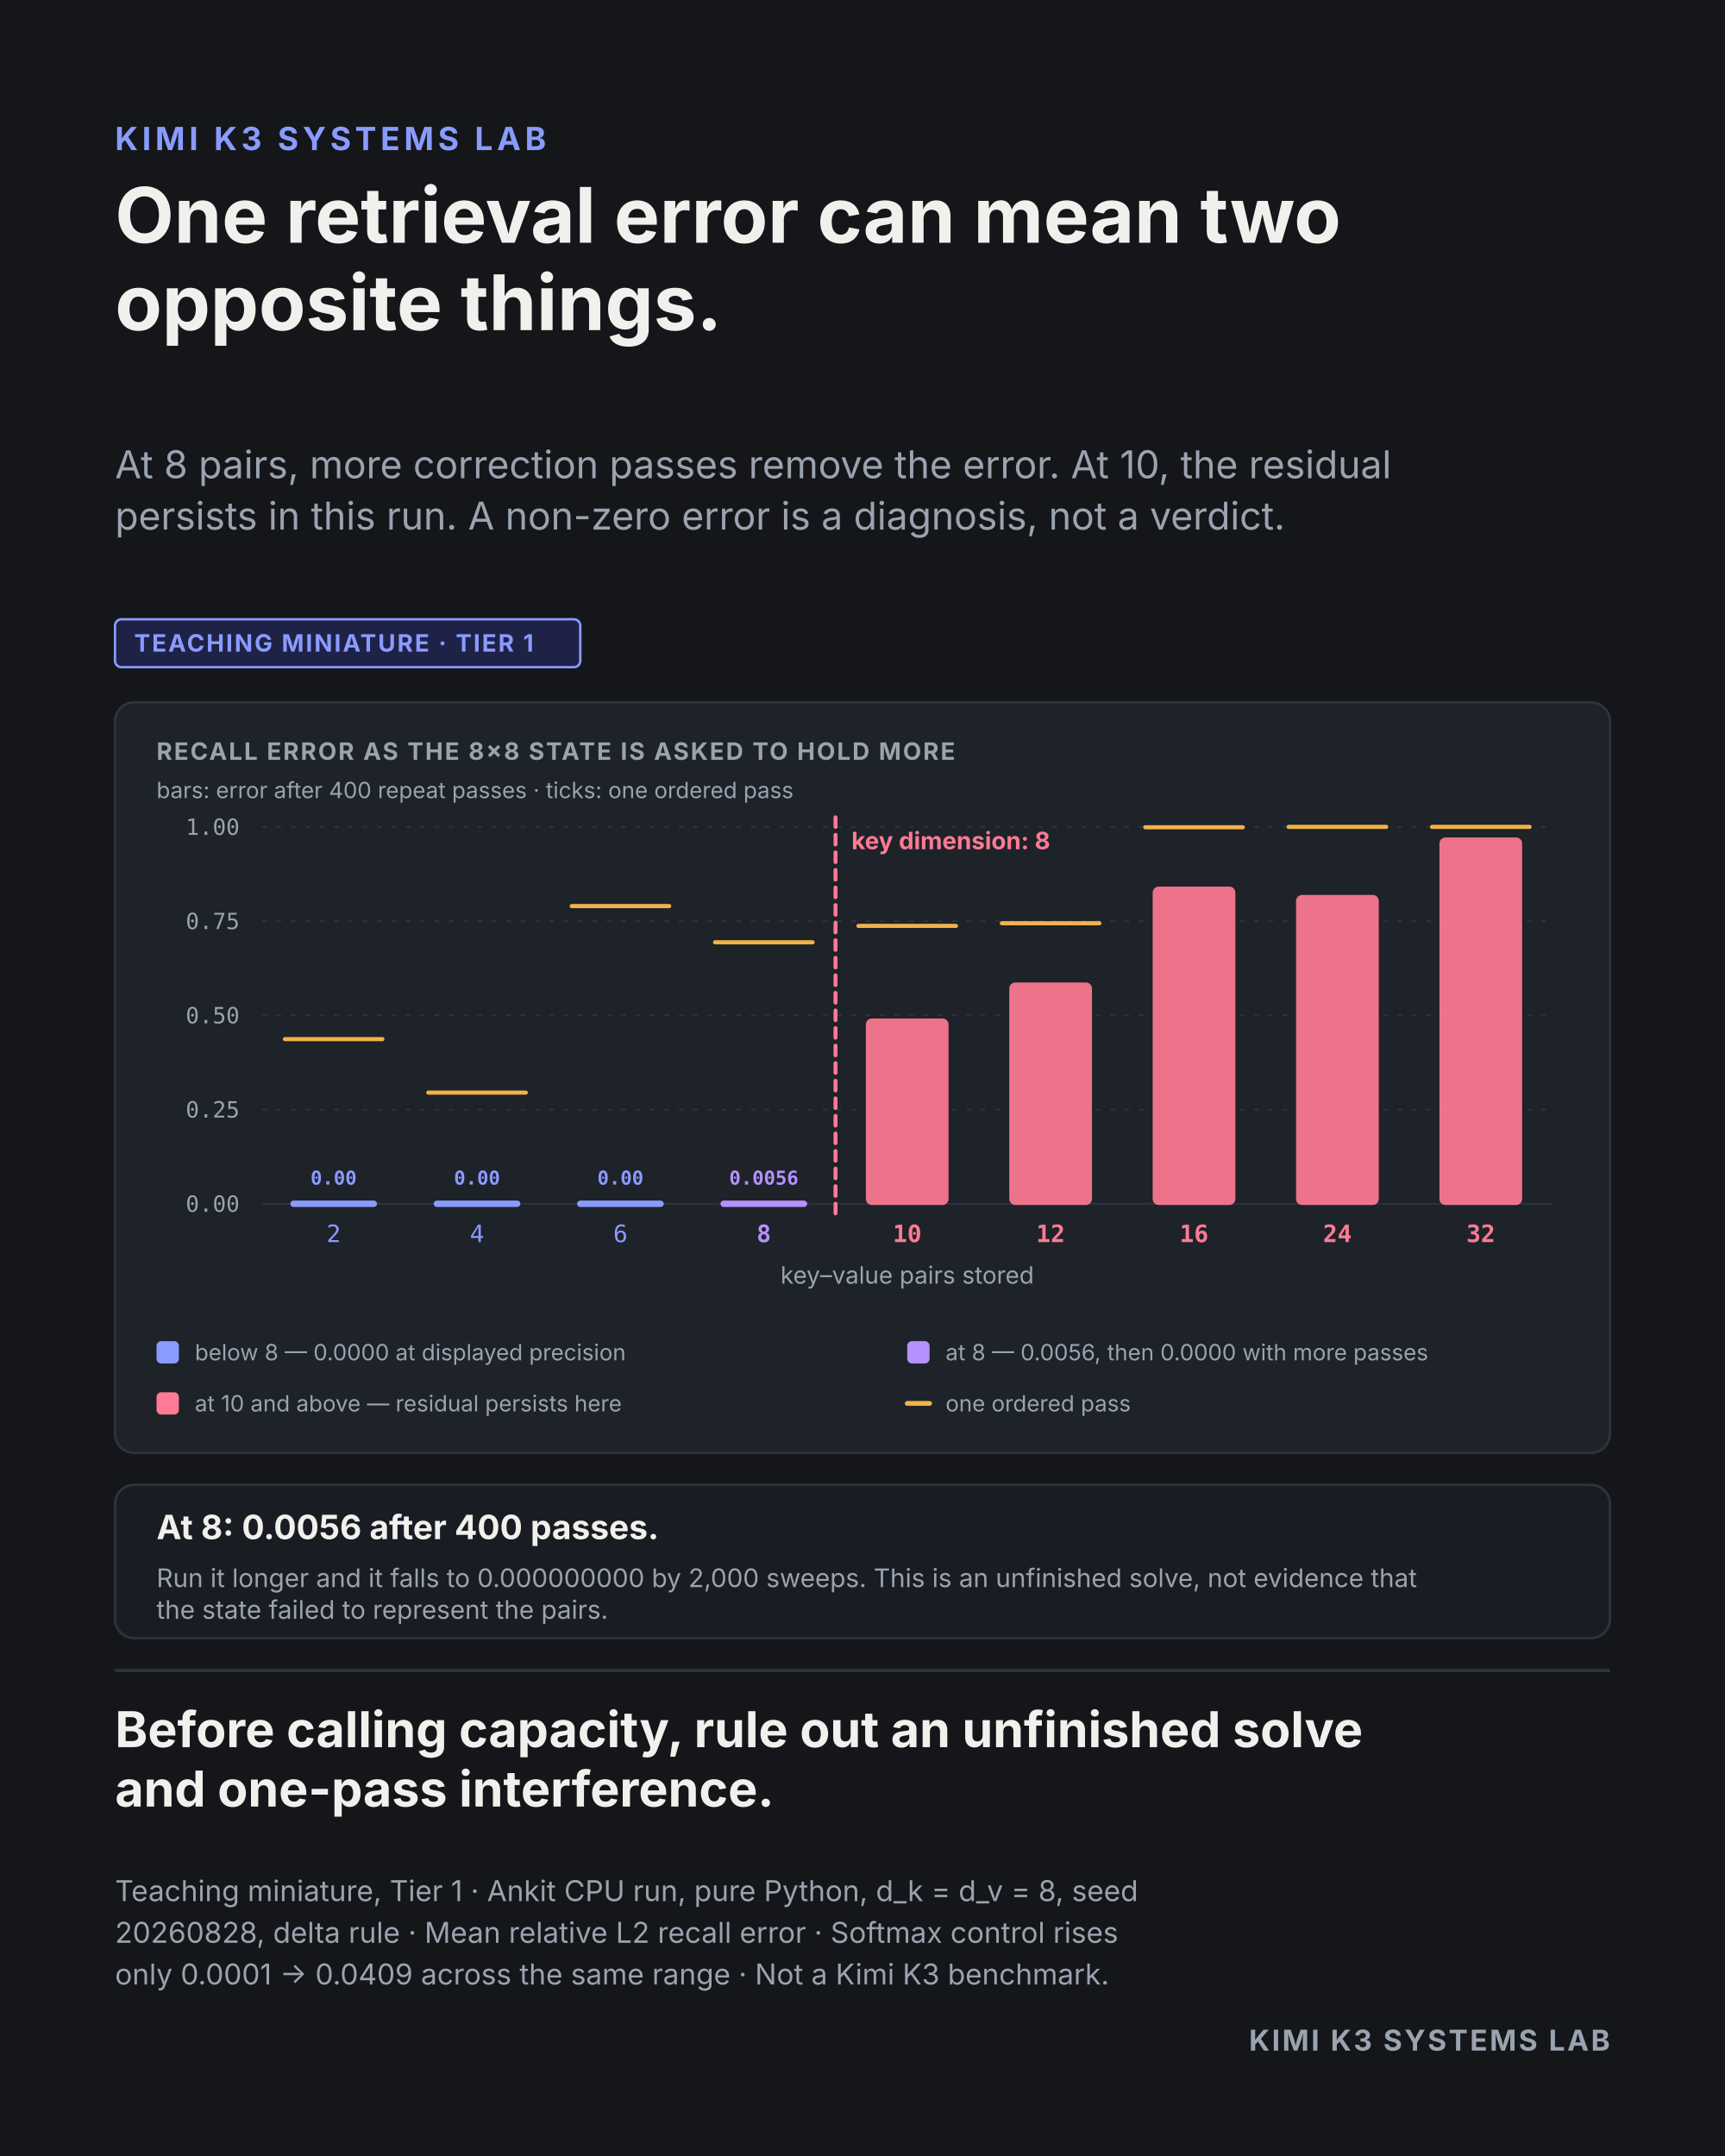
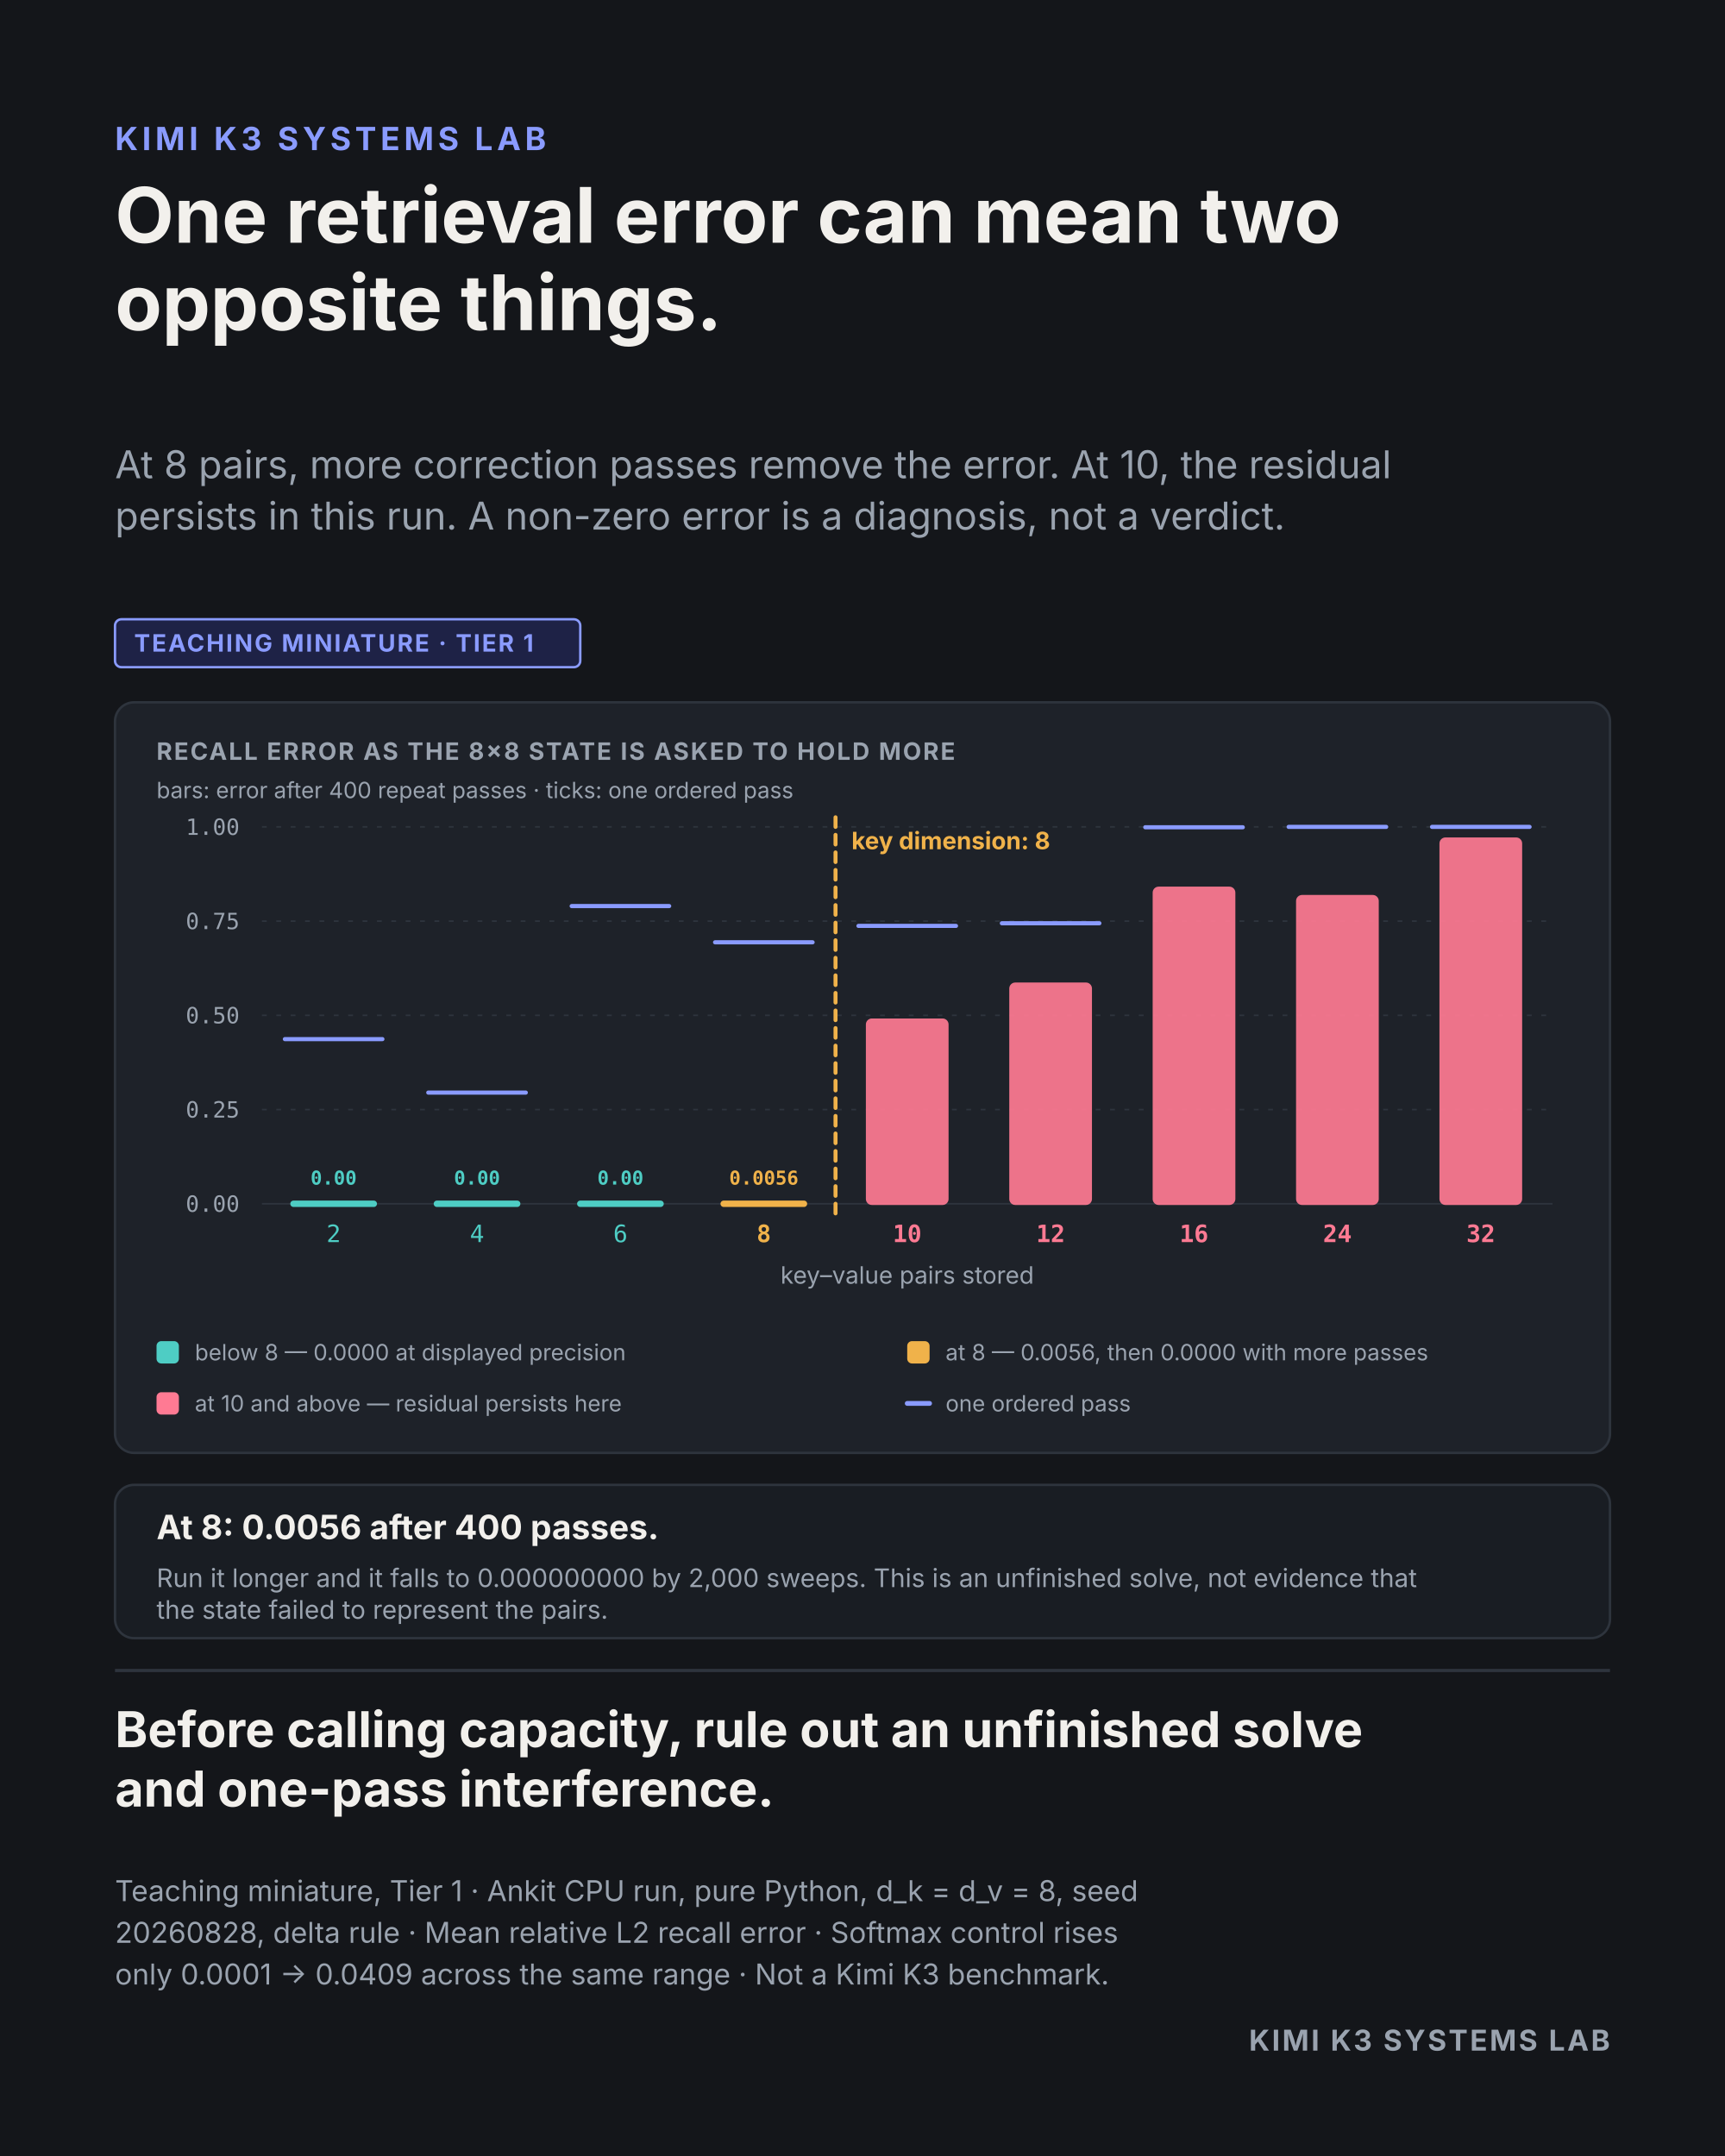
<svg xmlns="http://www.w3.org/2000/svg" width="1080" height="1350" viewBox="0 0 1080 1350" role="img">
  <defs>
    <marker id="ar-cobalt" viewBox="0 0 10 10" refX="8.5" refY="5" markerWidth="6.5" markerHeight="6.5" orient="auto-start-reverse">
      <path d="M 0 1 L 9 5 L 0 9 z" fill="#8A9BFF" />
    </marker>
    <marker id="ar-violet" viewBox="0 0 10 10" refX="8.5" refY="5" markerWidth="6.5" markerHeight="6.5" orient="auto-start-reverse">
      <path d="M 0 1 L 9 5 L 0 9 z" fill="#B491FF" />
    </marker>
    <marker id="ar-amber" viewBox="0 0 10 10" refX="8.5" refY="5" markerWidth="6.5" markerHeight="6.5" orient="auto-start-reverse">
      <path d="M 0 1 L 9 5 L 0 9 z" fill="#F0B24A" />
    </marker>
    <marker id="ar-rose" viewBox="0 0 10 10" refX="8.5" refY="5" markerWidth="6.5" markerHeight="6.5" orient="auto-start-reverse">
      <path d="M 0 1 L 9 5 L 0 9 z" fill="#FF7A93" />
    </marker>
    <marker id="ar-teal" viewBox="0 0 10 10" refX="8.5" refY="5" markerWidth="6.5" markerHeight="6.5" orient="auto-start-reverse">
      <path d="M 0 1 L 9 5 L 0 9 z" fill="#4ECDC4" />
    </marker>
    <marker id="ar-muted" viewBox="0 0 10 10" refX="8.5" refY="5" markerWidth="6.5" markerHeight="6.5" orient="auto-start-reverse">
      <path d="M 0 1 L 9 5 L 0 9 z" fill="#9AA3AF" />
    </marker>
  </defs>
  <rect x="0" y="0" width="1080" height="1350" rx="0" fill="#14161A" stroke="none" stroke-width="1" opacity="1" />
  <text x="72" y="94" font-family="'Inter','Helvetica Neue',Helvetica,Arial,sans-serif" font-size="20" font-weight="700" fill="#8A9BFF" text-anchor="start" letter-spacing="2.6" opacity="1">KIMI K3 SYSTEMS LAB</text>
  <text x="72" y="152" font-family="'Inter','Helvetica Neue',Helvetica,Arial,sans-serif" font-size="48" font-weight="700" fill="#F2F0EC" text-anchor="start" letter-spacing="0" opacity="1">One retrieval error can mean two</text>
  <text x="72" y="206.72" font-family="'Inter','Helvetica Neue',Helvetica,Arial,sans-serif" font-size="48" font-weight="700" fill="#F2F0EC" text-anchor="start" letter-spacing="0" opacity="1">opposite things.</text>
  <text x="72" y="299.44" font-family="'Inter','Helvetica Neue',Helvetica,Arial,sans-serif" font-size="24" font-weight="400" fill="#9AA3AF" text-anchor="start" letter-spacing="0" opacity="1">At 8 pairs, more correction passes remove the error. At 10, the residual</text>
  <text x="72" y="331.6" font-family="'Inter','Helvetica Neue',Helvetica,Arial,sans-serif" font-size="24" font-weight="400" fill="#9AA3AF" text-anchor="start" letter-spacing="0" opacity="1">persists in this run. A non-zero error is a diagnosis, not a verdict.</text>
  <rect x="72" y="387.76" width="291.3" height="30" rx="4" fill="#1E2246" stroke="#8A9BFF" stroke-width="1.5" opacity="1" />
  <text x="84" y="408.01" font-family="'Inter','Helvetica Neue',Helvetica,Arial,sans-serif" font-size="15" font-weight="700" fill="#8A9BFF" text-anchor="start" letter-spacing="1.1" opacity="1">TEACHING MINIATURE · TIER 1</text>
  <rect x="72" y="439.76" width="936" height="470" rx="12" fill="#1E2229" stroke="#2E343D" stroke-width="1.5" opacity="1" />
  <text x="98" y="475.76" font-family="'Inter','Helvetica Neue',Helvetica,Arial,sans-serif" font-size="15" font-weight="700" fill="#9AA3AF" text-anchor="start" letter-spacing="1.1" opacity="1">RECALL ERROR AS THE 8×8 STATE IS ASKED TO HOLD MORE</text>
  <text x="98" y="499.76" font-family="'Inter','Helvetica Neue',Helvetica,Arial,sans-serif" font-size="14" font-weight="400" fill="#9AA3AF" text-anchor="start" letter-spacing="0" opacity="1">bars: error after 400 repeat passes  ·  ticks: one ordered pass</text>
  <line x1="164" y1="753.76" x2="972" y2="753.76" stroke="#2E343D" stroke-width="1" stroke-linecap="butt" opacity="1" />
  <text x="150" y="758.76" font-family="'SF Mono','Menlo','DejaVu Sans Mono',monospace" font-size="14" font-weight="400" fill="#9AA3AF" text-anchor="end" letter-spacing="0" opacity="1">0.00</text>
  <line x1="164" y1="694.76" x2="972" y2="694.76" stroke="#2E343D" stroke-width="1" stroke-linecap="butt" opacity="1" stroke-dasharray="3 6" />
  <text x="150" y="699.76" font-family="'SF Mono','Menlo','DejaVu Sans Mono',monospace" font-size="14" font-weight="400" fill="#9AA3AF" text-anchor="end" letter-spacing="0" opacity="1">0.25</text>
  <line x1="164" y1="635.76" x2="972" y2="635.76" stroke="#2E343D" stroke-width="1" stroke-linecap="butt" opacity="1" stroke-dasharray="3 6" />
  <text x="150" y="640.76" font-family="'SF Mono','Menlo','DejaVu Sans Mono',monospace" font-size="14" font-weight="400" fill="#9AA3AF" text-anchor="end" letter-spacing="0" opacity="1">0.50</text>
  <line x1="164" y1="576.76" x2="972" y2="576.76" stroke="#2E343D" stroke-width="1" stroke-linecap="butt" opacity="1" stroke-dasharray="3 6" />
  <text x="150" y="581.76" font-family="'SF Mono','Menlo','DejaVu Sans Mono',monospace" font-size="14" font-weight="400" fill="#9AA3AF" text-anchor="end" letter-spacing="0" opacity="1">0.75</text>
  <line x1="164" y1="517.76" x2="972" y2="517.76" stroke="#2E343D" stroke-width="1" stroke-linecap="butt" opacity="1" stroke-dasharray="3 6" />
  <text x="150" y="522.76" font-family="'SF Mono','Menlo','DejaVu Sans Mono',monospace" font-size="14" font-weight="400" fill="#9AA3AF" text-anchor="end" letter-spacing="0" opacity="1">1.00</text>
-   <line x1="183.751" y1="753.76" x2="234.027" y2="753.76" stroke="#8A9BFF" stroke-width="4" stroke-linecap="round" opacity="1" />
-   <text x="208.889" y="741.76" font-family="'SF Mono','Menlo','DejaVu Sans Mono',monospace" font-size="12" font-weight="700" fill="#8A9BFF" text-anchor="middle" letter-spacing="0" opacity="1">0.00</text>
-   <line x1="178.364" y1="650.652" x2="239.413" y2="650.652" stroke="#F0B24A" stroke-width="2.6" stroke-linecap="round" opacity="1" />
-   <text x="208.889" y="777.76" font-family="'SF Mono','Menlo','DejaVu Sans Mono',monospace" font-size="15" font-weight="400" fill="#8A9BFF" text-anchor="middle" letter-spacing="0" opacity="1">2</text>
-   <line x1="273.529" y1="753.76" x2="323.804" y2="753.76" stroke="#8A9BFF" stroke-width="4" stroke-linecap="round" opacity="1" />
-   <text x="298.667" y="741.76" font-family="'SF Mono','Menlo','DejaVu Sans Mono',monospace" font-size="12" font-weight="700" fill="#8A9BFF" text-anchor="middle" letter-spacing="0" opacity="1">0.00</text>
-   <line x1="268.142" y1="684.14" x2="329.191" y2="684.14" stroke="#F0B24A" stroke-width="2.6" stroke-linecap="round" opacity="1" />
-   <text x="298.667" y="777.76" font-family="'SF Mono','Menlo','DejaVu Sans Mono',monospace" font-size="15" font-weight="400" fill="#8A9BFF" text-anchor="middle" letter-spacing="0" opacity="1">4</text>
-   <line x1="363.307" y1="753.76" x2="413.582" y2="753.76" stroke="#8A9BFF" stroke-width="4" stroke-linecap="round" opacity="1" />
-   <text x="388.444" y="741.76" font-family="'SF Mono','Menlo','DejaVu Sans Mono',monospace" font-size="12" font-weight="700" fill="#8A9BFF" text-anchor="middle" letter-spacing="0" opacity="1">0.00</text>
-   <line x1="357.92" y1="567.344" x2="418.969" y2="567.344" stroke="#F0B24A" stroke-width="2.6" stroke-linecap="round" opacity="1" />
-   <text x="388.444" y="777.76" font-family="'SF Mono','Menlo','DejaVu Sans Mono',monospace" font-size="15" font-weight="400" fill="#8A9BFF" text-anchor="middle" letter-spacing="0" opacity="1">6</text>
-   <line x1="453.084" y1="753.76" x2="503.36" y2="753.76" stroke="#B491FF" stroke-width="4" stroke-linecap="round" opacity="1" />
-   <text x="478.222" y="741.76" font-family="'SF Mono','Menlo','DejaVu Sans Mono',monospace" font-size="12" font-weight="700" fill="#B491FF" text-anchor="middle" letter-spacing="0" opacity="1">0.0056</text>
-   <line x1="447.698" y1="590.023" x2="508.747" y2="590.023" stroke="#F0B24A" stroke-width="2.6" stroke-linecap="round" opacity="1" />
-   <text x="478.222" y="777.76" font-family="'SF Mono','Menlo','DejaVu Sans Mono',monospace" font-size="15" font-weight="700" fill="#B491FF" text-anchor="middle" letter-spacing="0" opacity="1">8</text>
+   <line x1="183.751" y1="753.76" x2="234.027" y2="753.76" stroke="#4ECDC4" stroke-width="4" stroke-linecap="round" opacity="1" />
+   <text x="208.889" y="741.76" font-family="'SF Mono','Menlo','DejaVu Sans Mono',monospace" font-size="12" font-weight="700" fill="#4ECDC4" text-anchor="middle" letter-spacing="0" opacity="1">0.00</text>
+   <line x1="178.364" y1="650.652" x2="239.413" y2="650.652" stroke="#8A9BFF" stroke-width="2.6" stroke-linecap="round" opacity="1" />
+   <text x="208.889" y="777.76" font-family="'SF Mono','Menlo','DejaVu Sans Mono',monospace" font-size="15" font-weight="400" fill="#4ECDC4" text-anchor="middle" letter-spacing="0" opacity="1">2</text>
+   <line x1="273.529" y1="753.76" x2="323.804" y2="753.76" stroke="#4ECDC4" stroke-width="4" stroke-linecap="round" opacity="1" />
+   <text x="298.667" y="741.76" font-family="'SF Mono','Menlo','DejaVu Sans Mono',monospace" font-size="12" font-weight="700" fill="#4ECDC4" text-anchor="middle" letter-spacing="0" opacity="1">0.00</text>
+   <line x1="268.142" y1="684.14" x2="329.191" y2="684.14" stroke="#8A9BFF" stroke-width="2.6" stroke-linecap="round" opacity="1" />
+   <text x="298.667" y="777.76" font-family="'SF Mono','Menlo','DejaVu Sans Mono',monospace" font-size="15" font-weight="400" fill="#4ECDC4" text-anchor="middle" letter-spacing="0" opacity="1">4</text>
+   <line x1="363.307" y1="753.76" x2="413.582" y2="753.76" stroke="#4ECDC4" stroke-width="4" stroke-linecap="round" opacity="1" />
+   <text x="388.444" y="741.76" font-family="'SF Mono','Menlo','DejaVu Sans Mono',monospace" font-size="12" font-weight="700" fill="#4ECDC4" text-anchor="middle" letter-spacing="0" opacity="1">0.00</text>
+   <line x1="357.92" y1="567.344" x2="418.969" y2="567.344" stroke="#8A9BFF" stroke-width="2.6" stroke-linecap="round" opacity="1" />
+   <text x="388.444" y="777.76" font-family="'SF Mono','Menlo','DejaVu Sans Mono',monospace" font-size="15" font-weight="400" fill="#4ECDC4" text-anchor="middle" letter-spacing="0" opacity="1">6</text>
+   <line x1="453.084" y1="753.76" x2="503.36" y2="753.76" stroke="#F0B24A" stroke-width="4" stroke-linecap="round" opacity="1" />
+   <text x="478.222" y="741.76" font-family="'SF Mono','Menlo','DejaVu Sans Mono',monospace" font-size="12" font-weight="700" fill="#F0B24A" text-anchor="middle" letter-spacing="0" opacity="1">0.0056</text>
+   <line x1="447.698" y1="590.023" x2="508.747" y2="590.023" stroke="#8A9BFF" stroke-width="2.6" stroke-linecap="round" opacity="1" />
+   <text x="478.222" y="777.76" font-family="'SF Mono','Menlo','DejaVu Sans Mono',monospace" font-size="15" font-weight="700" fill="#F0B24A" text-anchor="middle" letter-spacing="0" opacity="1">8</text>
  <rect x="542.862" y="638.474" width="50.276" height="115.286" rx="3" fill="#FF7A93" stroke="#FF7A93" stroke-width="1.5" opacity="0.92" />
-   <line x1="537.476" y1="579.757" x2="598.524" y2="579.757" stroke="#F0B24A" stroke-width="2.6" stroke-linecap="round" opacity="1" />
+   <line x1="537.476" y1="579.757" x2="598.524" y2="579.757" stroke="#8A9BFF" stroke-width="2.6" stroke-linecap="round" opacity="1" />
  <text x="568" y="777.76" font-family="'SF Mono','Menlo','DejaVu Sans Mono',monospace" font-size="15" font-weight="700" fill="#FF7A93" text-anchor="middle" letter-spacing="0" opacity="1">10</text>
  <rect x="632.64" y="615.96" width="50.276" height="137.8" rx="3" fill="#FF7A93" stroke="#FF7A93" stroke-width="1.5" opacity="0.92" />
-   <line x1="627.253" y1="578.105" x2="688.302" y2="578.105" stroke="#F0B24A" stroke-width="2.6" stroke-linecap="round" opacity="1" />
+   <line x1="627.253" y1="578.105" x2="688.302" y2="578.105" stroke="#8A9BFF" stroke-width="2.6" stroke-linecap="round" opacity="1" />
  <text x="657.778" y="777.76" font-family="'SF Mono','Menlo','DejaVu Sans Mono',monospace" font-size="15" font-weight="700" fill="#FF7A93" text-anchor="middle" letter-spacing="0" opacity="1">12</text>
  <rect x="722.418" y="555.921" width="50.276" height="197.839" rx="3" fill="#FF7A93" stroke="#FF7A93" stroke-width="1.5" opacity="0.92" />
-   <line x1="717.031" y1="517.996" x2="778.08" y2="517.996" stroke="#F0B24A" stroke-width="2.6" stroke-linecap="round" opacity="1" />
+   <line x1="717.031" y1="517.996" x2="778.08" y2="517.996" stroke="#8A9BFF" stroke-width="2.6" stroke-linecap="round" opacity="1" />
  <text x="747.556" y="777.76" font-family="'SF Mono','Menlo','DejaVu Sans Mono',monospace" font-size="15" font-weight="700" fill="#FF7A93" text-anchor="middle" letter-spacing="0" opacity="1">16</text>
  <rect x="812.196" y="561.137" width="50.276" height="192.623" rx="3" fill="#FF7A93" stroke="#FF7A93" stroke-width="1.5" opacity="0.92" />
-   <line x1="806.809" y1="517.76" x2="867.858" y2="517.76" stroke="#F0B24A" stroke-width="2.6" stroke-linecap="round" opacity="1" />
+   <line x1="806.809" y1="517.76" x2="867.858" y2="517.76" stroke="#8A9BFF" stroke-width="2.6" stroke-linecap="round" opacity="1" />
  <text x="837.333" y="777.76" font-family="'SF Mono','Menlo','DejaVu Sans Mono',monospace" font-size="15" font-weight="700" fill="#FF7A93" text-anchor="middle" letter-spacing="0" opacity="1">24</text>
  <rect x="901.973" y="525.123" width="50.276" height="228.637" rx="3" fill="#FF7A93" stroke="#FF7A93" stroke-width="1.5" opacity="0.92" />
-   <line x1="896.587" y1="517.76" x2="957.636" y2="517.76" stroke="#F0B24A" stroke-width="2.6" stroke-linecap="round" opacity="1" />
+   <line x1="896.587" y1="517.76" x2="957.636" y2="517.76" stroke="#8A9BFF" stroke-width="2.6" stroke-linecap="round" opacity="1" />
  <text x="927.111" y="777.76" font-family="'SF Mono','Menlo','DejaVu Sans Mono',monospace" font-size="15" font-weight="700" fill="#FF7A93" text-anchor="middle" letter-spacing="0" opacity="1">32</text>
-   <path d="M 523.111 511.76 L 523.111 759.76" fill="none" stroke="#FF7A93" stroke-width="2.5" stroke-linecap="round" stroke-linejoin="round" stroke-dasharray="6 5" />
-   <text x="533.111" y="531.76" font-family="'Inter','Helvetica Neue',Helvetica,Arial,sans-serif" font-size="15" font-weight="700" fill="#FF7A93" text-anchor="start" letter-spacing="0" opacity="1">key dimension: 8</text>
+   <path d="M 523.111 511.76 L 523.111 759.76" fill="none" stroke="#F0B24A" stroke-width="2.5" stroke-linecap="round" stroke-linejoin="round" stroke-dasharray="6 5" />
+   <text x="533.111" y="531.76" font-family="'Inter','Helvetica Neue',Helvetica,Arial,sans-serif" font-size="15" font-weight="700" fill="#F0B24A" text-anchor="start" letter-spacing="0" opacity="1">key dimension: 8</text>
  <text x="568" y="803.76" font-family="'Inter','Helvetica Neue',Helvetica,Arial,sans-serif" font-size="15" font-weight="400" fill="#9AA3AF" text-anchor="middle" letter-spacing="0" opacity="1">key–value pairs stored</text>
-   <rect x="98" y="839.76" width="14" height="14" rx="3" fill="#8A9BFF" stroke="none" stroke-width="1" opacity="1" />
+   <rect x="98" y="839.76" width="14" height="14" rx="3" fill="#4ECDC4" stroke="none" stroke-width="1" opacity="1" />
  <text x="122" y="851.76" font-family="'Inter','Helvetica Neue',Helvetica,Arial,sans-serif" font-size="14" font-weight="400" fill="#9AA3AF" text-anchor="start" letter-spacing="0" opacity="1">below 8 — 0.0000 at displayed precision</text>
-   <rect x="568" y="839.76" width="14" height="14" rx="3" fill="#B491FF" stroke="none" stroke-width="1" opacity="1" />
+   <rect x="568" y="839.76" width="14" height="14" rx="3" fill="#F0B24A" stroke="none" stroke-width="1" opacity="1" />
  <text x="592" y="851.76" font-family="'Inter','Helvetica Neue',Helvetica,Arial,sans-serif" font-size="14" font-weight="400" fill="#9AA3AF" text-anchor="start" letter-spacing="0" opacity="1">at 8 — 0.0056, then 0.0000 with more passes</text>
  <rect x="98" y="871.76" width="14" height="14" rx="3" fill="#FF7A93" stroke="none" stroke-width="1" opacity="1" />
  <text x="122" y="883.76" font-family="'Inter','Helvetica Neue',Helvetica,Arial,sans-serif" font-size="14" font-weight="400" fill="#9AA3AF" text-anchor="start" letter-spacing="0" opacity="1">at 10 and above — residual persists here</text>
-   <line x1="568" y1="878.76" x2="582" y2="878.76" stroke="#F0B24A" stroke-width="3" stroke-linecap="round" opacity="1" />
+   <line x1="568" y1="878.76" x2="582" y2="878.76" stroke="#8A9BFF" stroke-width="3" stroke-linecap="round" opacity="1" />
  <text x="592" y="883.76" font-family="'Inter','Helvetica Neue',Helvetica,Arial,sans-serif" font-size="14" font-weight="400" fill="#9AA3AF" text-anchor="start" letter-spacing="0" opacity="1">one ordered pass</text>
  <rect x="72" y="929.76" width="936" height="96" rx="12" fill="#191D23" stroke="#2E343D" stroke-width="1.5" opacity="1" />
  <text x="98" y="963.76" font-family="'Inter','Helvetica Neue',Helvetica,Arial,sans-serif" font-size="21" font-weight="700" fill="#F2F0EC" text-anchor="start" letter-spacing="0" opacity="1">At 8: 0.0056 after 400 passes.</text>
  <text x="98" y="993.76" font-family="'Inter','Helvetica Neue',Helvetica,Arial,sans-serif" font-size="16" font-weight="400" fill="#9AA3AF" text-anchor="start" letter-spacing="0" opacity="1">Run it longer and it falls to 0.000000000 by 2,000 sweeps. This is an unfinished solve, not evidence that</text>
  <text x="98" y="1013.6" font-family="'Inter','Helvetica Neue',Helvetica,Arial,sans-serif" font-size="16" font-weight="400" fill="#9AA3AF" text-anchor="start" letter-spacing="0" opacity="1">the state failed to represent the pairs.</text>
  <line x1="72" y1="1046" x2="1008" y2="1046" stroke="#2E343D" stroke-width="2" stroke-linecap="butt" opacity="1" />
  <text x="72" y="1094" font-family="'Inter','Helvetica Neue',Helvetica,Arial,sans-serif" font-size="31" font-weight="700" fill="#F2F0EC" text-anchor="start" letter-spacing="0" opacity="1">Before calling capacity, rule out an unfinished solve</text>
  <text x="72" y="1131.2" font-family="'Inter','Helvetica Neue',Helvetica,Arial,sans-serif" font-size="31" font-weight="700" fill="#F2F0EC" text-anchor="start" letter-spacing="0" opacity="1">and one-pass interference.</text>
  <text x="72" y="1190.4" font-family="'Inter','Helvetica Neue',Helvetica,Arial,sans-serif" font-size="18" font-weight="400" fill="#9AA3AF" text-anchor="start" letter-spacing="0" opacity="1">Teaching miniature, Tier 1 · Ankit CPU run, pure Python, d_k = d_v = 8, seed</text>
  <text x="72" y="1216.5" font-family="'Inter','Helvetica Neue',Helvetica,Arial,sans-serif" font-size="18" font-weight="400" fill="#9AA3AF" text-anchor="start" letter-spacing="0" opacity="1">20260828, delta rule · Mean relative L2 recall error · Softmax control rises</text>
  <text x="72" y="1242.6" font-family="'Inter','Helvetica Neue',Helvetica,Arial,sans-serif" font-size="18" font-weight="400" fill="#9AA3AF" text-anchor="start" letter-spacing="0" opacity="1">only 0.0001 → 0.0409 across the same range · Not a Kimi K3 benchmark.</text>
  <text x="1008" y="1284" font-family="'Inter','Helvetica Neue',Helvetica,Arial,sans-serif" font-size="18" font-weight="700" fill="#9AA3AF" text-anchor="end" letter-spacing="1.4" opacity="1">KIMI K3 SYSTEMS LAB</text>
</svg>
